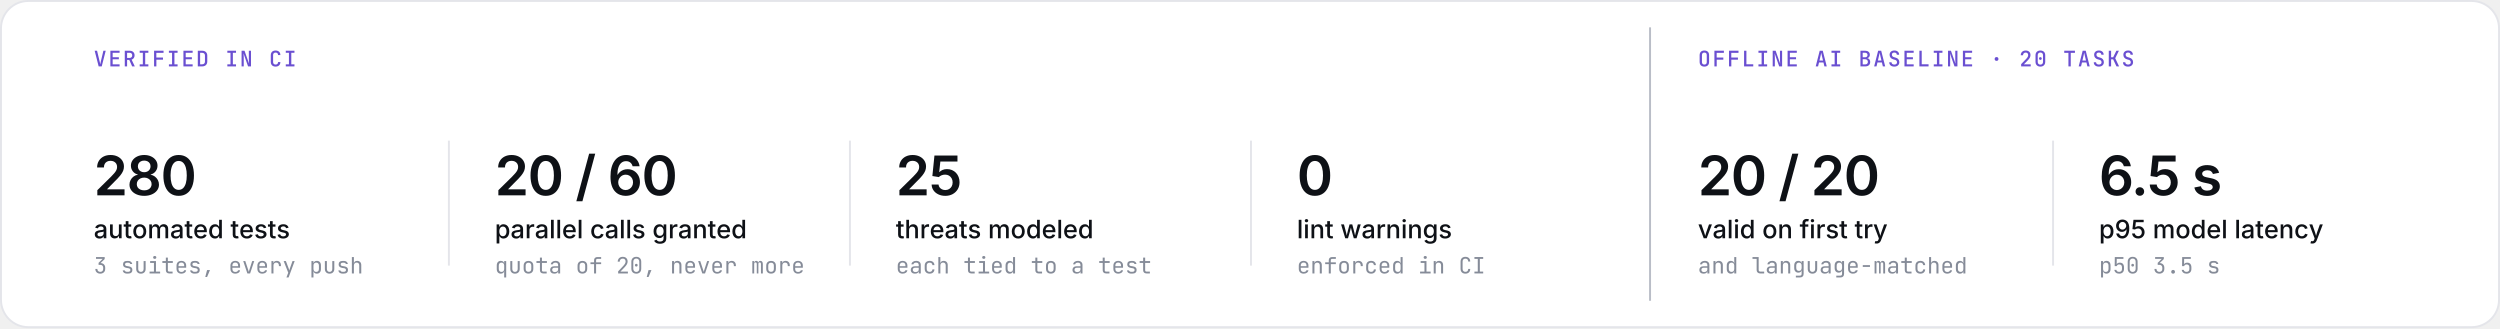
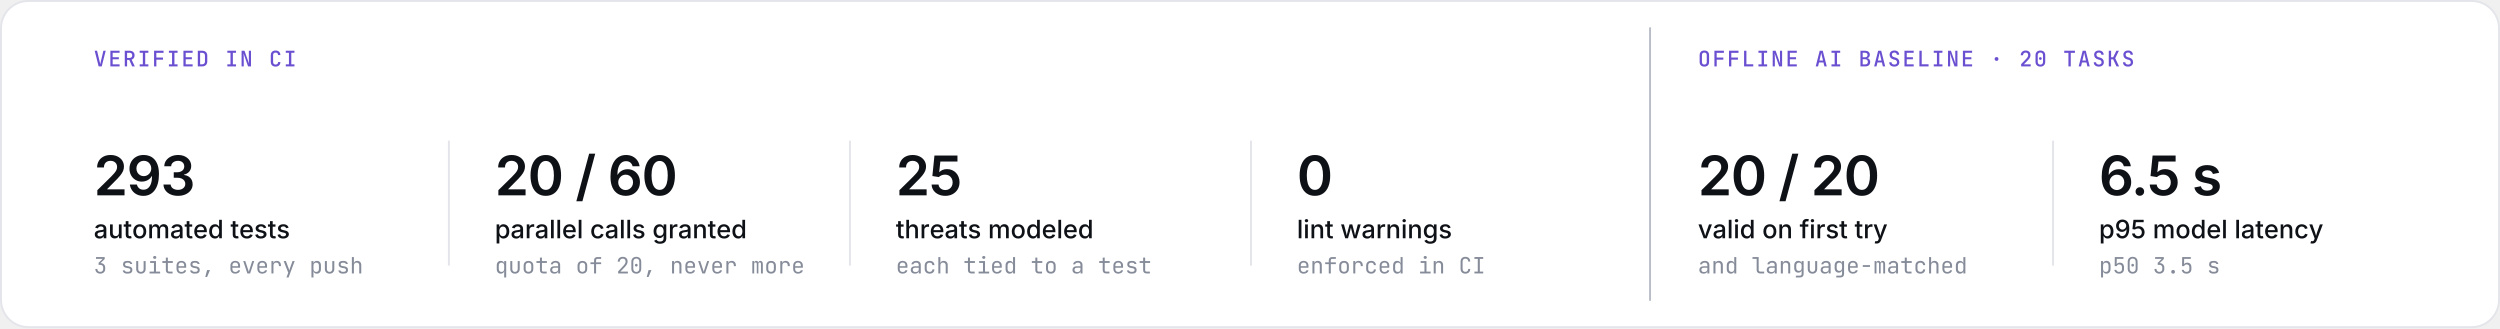
- <svg xmlns="http://www.w3.org/2000/svg" width="1280" height="168" viewBox="0 0 1280 168" role="img" aria-label="Verified in CI: 280 automated tests across 3 suites; 20 of 60 parallel calls granted under a quota of 20; 25 threats modeled, each tied to a test; zero lint warnings. Offline AI baseline over 20 tasks: 20 of 20 valid on the first try and in the right language; 6.5 s p95 model latency, 3.5 s p50">
+ <svg xmlns="http://www.w3.org/2000/svg" width="1280" height="168" viewBox="0 0 1280 168" role="img" aria-label="Verified in CI: 293 automated tests across 3 suites; 20 of 60 parallel calls granted under a quota of 20; 25 threats modeled, each tied to a test; zero lint warnings. Offline AI baseline over 20 tasks: 20 of 20 valid on the first try and in the right language; 6.5 s p95 model latency, 3.5 s p50">
  <defs>
    <path id="m500a53" d="M371 0L228 0L43-730L154-730L271-244Q282-201 291-159Q299-116 303-92L303-92Q307-116 315-159Q322-201 333-245L333-245L449-730L557-730L371 0Z" />
    <path id="m500a15" d="M523 0L94 0L94-730L523-730L523-634L200-634L200-427L488-427L488-332L200-332L200-96L523-96L523 0Z" />
    <path id="m500a45" d="M192 0L84 0L84-730L313-730Q382-730 433-704Q484-677 513-629Q541-581 541-516L541-516Q541-443 504-390Q466-336 402-314L402-314L551 0L428 0L295-300L192-300L192 0ZM192-634L192-395L313-395Q367-395 399-428Q431-460 431-514L431-514Q431-570 399-602Q367-634 313-634L313-634L192-634Z" />
    <path id="m500a23" d="M502 0L98 0L98-96L245-96L245-634L98-634L98-730L502-730L502-634L355-634L355-96L502-96L502 0Z" />
    <path id="m500a20" d="M195 0L88 0L88-731L529-731L529-631L193-631L193-413L503-413L503-313L195-313L195 0Z" />
    <path id="m500a13" d="M287 0L83 0L83-730L287-730Q359-730 412-703Q465-675 495-625Q524-575 524-507L524-507L524-224Q524-157 495-106Q465-55 412-28Q359 0 287 0L287 0ZM191-632L191-98L287-98Q347-98 382-132Q416-165 416-224L416-224L416-507Q416-565 382-599Q347-632 287-632L287-632L191-632Z" />
    <path id="m500a32" d="M181 0L81 0L81-730L217-730L430-123Q428-152 425-192Q422-232 421-275Q419-318 419-353L419-353L419-730L519-730L519 0L383 0L171-607Q173-581 176-542Q178-503 180-461Q181-419 181-383L181-383L181 0Z" />
    <path id="m500a11" d="M304 10L304 10Q236 10 186-16Q135-41 108-90Q80-138 80-203L80-203L80-527Q80-593 108-641Q135-689 186-715Q236-740 304-740L304-740Q372-740 422-714Q472-688 500-641Q527-593 527-527L527-527L419-527Q419-584 389-614Q359-644 304-644L304-644Q249-644 219-614Q188-584 188-528L188-528L188-203Q188-147 219-117Q249-86 304-86L304-86Q359-86 389-117Q419-147 419-203L419-203L527-203Q527-138 500-90Q472-42 422-16Q372 10 304 10Z" />
    <path id="s600a260" d="M1153 0L134 0L134-192L651-701Q724-776 774-834Q823-892 849-947Q874-1001 874-1065L874-1065Q874-1135 842-1186Q809-1237 754-1265Q698-1292 627-1292L627-1292Q552-1292 497-1262Q441-1232 411-1177Q381-1121 381-1044L381-1044L126-1044Q126-1185 191-1290Q255-1395 369-1453Q482-1510 630-1510L630-1510Q779-1510 892-1454Q1005-1398 1068-1301Q1131-1203 1131-1078L1131-1078Q1131-995 1100-916Q1069-837 989-738Q909-638 763-498L763-498L504-234L504-223L1153-223L1153 0Z" />
-     <path id="s600a266" d="M655 20L655 20Q494 20 369-35Q244-89 174-184Q103-278 103-399L103-399Q103-492 144-571Q185-650 256-703Q326-756 414-771L414-771L414-780Q299-806 228-899Q157-991 157-1111L157-1111Q157-1226 222-1316Q286-1406 399-1458Q511-1510 655-1510L655-1510Q798-1510 911-1458Q1023-1406 1088-1316Q1153-1226 1153-1111L1153-1111Q1153-991 1082-899Q1010-806 897-780L897-780L897-771Q984-756 1055-703Q1125-650 1167-571Q1208-492 1208-399L1208-399Q1208-278 1137-184Q1066-89 941-35Q816 20 655 20ZM655-186L655-186Q739-186 801-215Q863-244 898-297Q932-349 932-418L932-418Q932-490 896-545Q860-599 798-631Q735-663 655-663L655-663Q575-663 512-632Q449-600 413-545Q377-490 377-418L377-418Q377-349 411-297Q445-245 508-216Q571-186 655-186ZM655-865L655-865Q724-865 777-893Q830-921 861-971Q892-1020 892-1085L892-1085Q892-1150 862-1198Q832-1246 779-1273Q725-1300 655-1300L655-1300Q584-1300 531-1273Q477-1246 448-1198Q418-1150 418-1085L418-1085Q418-1020 448-971Q478-921 532-893Q586-865 655-865Z" />
-     <path id="s600a258" d="M675 20L675 20Q495 20 367-71Q239-161 171-332Q103-502 103-744L103-744Q103-986 172-1157Q240-1328 368-1419Q495-1510 675-1510L675-1510Q856-1510 984-1419Q1112-1328 1180-1157Q1248-986 1248-744L1248-744Q1248-502 1181-332Q1113-161 985-71Q857 20 675 20ZM676-204L676-204Q773-204 841-268Q908-331 944-452Q979-572 979-744L979-744Q979-917 944-1038Q908-1159 841-1223Q773-1287 676-1287L676-1287Q578-1287 511-1223Q443-1159 408-1038Q372-917 372-744L372-744Q372-572 407-452Q442-331 510-268Q578-204 676-204Z" />
+     <path id="s600a267" d="M625 21L625 21Q485 21 377-34Q268-89 201-185Q134-281 117-403L117-403L381-403Q401-317 464-264Q526-210 625-210L625-210Q729-210 801-271Q873-332 911-446Q948-560 948-719L948-719L938-719Q902-655 846-609Q789-563 718-538Q647-513 566-513L566-513Q436-513 331-576Q225-638 164-748Q103-858 103-998L103-998Q103-1145 171-1262Q239-1379 360-1446Q481-1513 642-1511L642-1511Q748-1511 849-1474Q949-1437 1030-1354Q1111-1271 1159-1133Q1207-994 1207-789L1207-789Q1207-597 1167-447Q1126-297 1050-193Q973-88 866-34Q758 21 625 21ZM637-718L637-718Q697-718 749-741Q800-764 838-804Q876-844 898-896Q919-948 919-1007L919-1007Q919-1084 883-1149Q847-1214 785-1254Q722-1293 641-1293L641-1293Q562-1293 500-1255Q437-1216 400-1151Q363-1085 363-1004L363-1004Q363-924 399-859Q435-794 497-756Q558-718 637-718Z" />
+     <path id="s600a261" d="M651 20L651 20Q494 20 373-34Q251-88 181-184Q111-279 107-404L107-404L376-404Q380-343 417-298Q453-253 514-229Q575-204 651-204L651-204Q731-204 793-232Q854-260 890-311Q925-361 925-427L925-427Q925-495 889-547Q853-599 786-629Q719-658 624-658L624-658L492-658L492-864L624-864Q702-864 761-892Q820-919 853-968Q886-1017 886-1082L886-1082Q886-1145 858-1192Q829-1239 777-1266Q724-1292 654-1292L654-1292Q585-1292 527-1268Q469-1243 433-1198Q397-1153 395-1089L395-1089L138-1089Q140-1214 210-1309Q279-1403 396-1457Q512-1510 656-1510L656-1510Q805-1510 915-1454Q1025-1398 1086-1305Q1146-1211 1146-1098L1146-1098Q1146-972 1072-887Q998-802 877-775L877-775L877-763Q981-749 1053-702Q1125-654 1163-580Q1200-506 1200-413L1200-413Q1200-288 1129-190Q1058-92 935-36Q811 20 651 20Z" />
    <path id="s500a130" d="M461 25L461 25Q355 25 269-15Q183-54 133-130Q83-206 83-316L83-316Q83-411 120-472Q156-533 219-569Q281-605 358-623Q434-641 513-650L513-650Q612-662 674-670Q736-677 766-695Q795-712 795-751L795-751L795-757Q795-820 771-863Q747-906 700-930Q652-953 581-953L581-953Q508-953 456-931Q403-908 371-873Q338-838 322-800L322-800L115-854Q153-954 224-1015Q295-1076 387-1104Q479-1132 577-1132L577-1132Q645-1132 721-1116Q797-1100 864-1058Q931-1016 973-940Q1015-864 1015-742L1015-742L1015 0L802 0L802-153L791-153Q769-110 726-69Q683-28 618-2Q552 25 461 25ZM510-152L510-152Q600-152 664-187Q728-222 762-280Q796-338 796-403L796-403L796-546Q784-534 751-525Q717-515 674-508Q631-500 591-495Q551-490 525-487L525-487Q463-479 412-460Q360-441 330-406Q299-371 299-313L299-313Q299-260 327-224Q354-188 401-170Q448-152 510-152Z" />
    <path id="s500a220" d="M529 14L529 14Q415 14 329-34Q243-82 196-176Q148-270 148-408L148-408L148-1118L368-1118L368-435Q368-314 432-246Q495-178 604-178L604-178Q679-178 738-211Q796-243 830-306Q864-368 864-456L864-456L864-1118L1084-1118L1084 0L874 0L873-218Q827-109 751-54L751-54Q657 14 529 14Z" />
    <path id="s500a217" d="M403-1118L626-1118L626-939L403-939L403-302Q403-235 432-204Q460-172 525-172L525-172Q542-172 570-176Q598-180 618-184L618-184L657-8Q622 4 582 10Q542 15 503 15L503 15Q351 15 267-64Q183-142 183-284L183-284L183-939L20-939L20-1118L183-1118L183-1384L403-1384L403-1118Z" />
    <path id="s500a195" d="M618 23L618 23Q461 23 344-49Q226-121 161-251Q96-381 96-553L96-553Q96-727 161-858Q226-988 344-1060Q461-1132 618-1132L618-1132Q776-1132 894-1060Q1011-988 1076-858Q1141-727 1141-553L1141-553Q1141-381 1076-251Q1011-121 894-49Q776 23 618 23ZM618-163L618-163Q720-163 787-217Q853-270 886-359Q918-447 918-553L918-553Q918-660 886-750Q853-839 787-893Q720-946 618-946L618-946Q517-946 451-893Q385-839 353-750Q320-661 320-553L320-553Q320-447 353-359Q385-270 451-217Q517-163 618-163Z" />
    <path id="s500a187" d="M368 0L148 0L148-1118L357-1118L362-910Q384-971 420-1015L420-1015Q470-1076 537-1107Q604-1137 677-1137L677-1137Q799-1137 874-1062L874-1062Q934-1001 963-903L963-903Q985-962 1023-1007L1023-1007Q1077-1071 1154-1104Q1230-1137 1317-1137L1317-1137Q1416-1137 1497-1094Q1577-1051 1624-966Q1671-881 1671-754L1671-754L1671 0L1451 0L1451-732Q1451-844 1389-894Q1326-944 1241-944L1241-944Q1172-944 1122-915Q1072-886 1045-835Q1018-783 1018-716L1018-716L1018 0L801 0L801-746Q801-836 744-890Q686-944 597-944L597-944Q536-944 484-916Q431-887 400-832Q368-776 368-695L368-695L368 0Z" />
    <path id="s500a151" d="M630 23L630 23Q465 23 345-48Q225-119 161-248Q96-377 96-551L96-551Q96-723 160-854Q223-985 339-1059Q455-1132 611-1132L611-1132Q707-1132 796-1101Q885-1069 956-1002Q1027-935 1069-829Q1110-722 1110-570L1110-570L1110-492L317-492Q321-391 357-320L357-320Q396-240 467-200Q538-159 632-159L632-159Q694-159 744-177Q794-194 831-230Q867-265 886-317L886-317L1093-268Q1066-182 1003-116Q939-50 845-14Q750 23 630 23ZM318-656L318-656L892-656Q885-726 862-784L862-784Q830-862 768-906Q705-950 611-950L611-950Q518-950 452-905Q386-860 352-787L352-787Q323-726 318-656Z" />
    <path id="s500a149" d="M564 22L564 22Q428 22 322-48Q216-117 156-247Q96-376 96-556L96-556Q96-738 157-867Q218-996 324-1064Q430-1132 564-1132L564-1132Q668-1132 732-1098Q795-1063 831-1017Q867-971 886-936L886-936L898-936L898-1490L1118-1490L1118 0L904 0L904-175L886-175Q867-139 830-93Q793-47 729-13Q665 22 564 22ZM612-165L612-165Q706-165 771-215Q835-265 869-354Q902-442 902-558L902-558Q902-675 869-762Q836-848 772-897Q707-945 612-945L612-945Q515-945 451-894Q386-843 354-756Q321-668 321-558L321-558Q321-447 354-358Q387-269 452-217Q517-165 612-165Z" />
    <path id="s500a213" d="M549 23L549 23Q428 23 334-12Q239-47 179-116Q118-184 98-283L98-283L305-326Q328-239 391-197Q454-155 551-155L551-155Q657-155 720-200Q783-244 783-306L783-306Q783-360 745-395Q706-430 626-447L626-447L438-490Q282-525 206-602Q130-679 130-799L130-799Q130-899 186-974Q242-1049 339-1091Q436-1132 563-1132L563-1132Q684-1132 770-1097Q856-1062 910-999Q963-936 986-853L986-853L789-810Q768-869 716-914Q664-958 565-958L565-958Q474-958 413-917Q352-876 352-813L352-813Q352-757 393-723Q433-688 525-667L525-667L705-627Q860-592 935-517Q1010-442 1010-325L1010-325Q1010-223 952-145Q893-66 790-22Q686 23 549 23Z" />
    <path id="m400a126" d="M289 10L289 10Q223 10 174-17Q124-43 97-90Q70-137 70-200L70-200L160-200Q160-139 195-105Q229-70 290-70L290-70Q352-70 386-106Q420-142 420-200L420-200L420-252Q420-314 386-348Q352-382 290-382L290-382L215-382L215-472L396-648L100-648L100-730L487-730L487-640L303-462Q395-459 451-405L451-405Q510-348 510-252L510-252L510-200Q510-137 483-90Q455-43 405-17Q355 10 289 10Z" />
    <path id="m400a106" d="M325 8L283 8Q227 8 186-10Q144-27 120-59Q95-91 90-135L90-135L180-135Q186-106 213-89Q239-72 283-72L283-72L325-72Q378-72 404-94Q430-115 430-151L430-151Q430-186 407-207Q383-227 337-234L337-234L263-246Q182-260 143-297Q103-333 103-403L103-403Q103-477 150-518Q197-558 291-558L291-558L329-558Q408-558 456-521Q504-484 514-421L514-421L424-421Q418-447 394-463Q370-478 329-478L329-478L291-478Q240-478 217-459Q193-440 193-402L193-402Q193-368 213-352Q233-336 276-329L276-329L350-317Q439-303 480-265Q520-227 520-155L520-155Q520-79 472-36Q423 8 325 8L325 8Z" />
    <path id="m400a109" d="M299 10L299 10Q204 10 147-47Q90-103 90-200L90-200L90-550L180-550L180-200Q180-138 212-104Q244-69 299-69L299-69Q355-69 388-104Q420-138 420-200L420-200L420-550L510-550L510-200Q510-103 452-47Q394 10 299 10Z" />
    <path id="m400a80" d="M555 0L85 0L85-82L280-82L280-468L110-468L110-550L370-550L370-82L555-82L555 0ZM315-649L315-649Q282-649 263-666Q244-683 244-712L244-712Q244-742 263-760Q282-777 315-777L315-777Q348-777 367-760Q386-742 386-712L386-712Q386-683 367-666Q348-649 315-649Z" />
    <path id="m400a108" d="M510 0L360 0Q289 0 250-38Q210-76 210-145L210-145L210-468L55-468L55-550L210-550L210-705L300-705L300-550L520-550L520-468L300-468L300-145Q300-82 360-82L360-82L510-82L510 0Z" />
    <path id="m400a72" d="M300 10L300 10Q235 10 187-16Q138-42 112-90Q85-137 85-200L85-200L85-350Q85-414 112-461Q138-508 187-534Q235-560 300-560Q365-560 414-534Q462-508 489-461Q515-414 515-350L515-350L515-253L173-253L173-200Q173-135 206-101Q239-66 300-66L300-66Q352-66 384-85Q416-103 423-140L423-140L513-140Q504-71 446-31Q387 10 300 10ZM173-321L427-321L427-350Q427-415 395-450Q362-485 300-485L300-485Q239-485 206-450Q173-415 173-350L173-350L173-321Z" />
    <path id="m400a141" d="M245 160L165 160L245-151L375-151L245 160Z" />
    <path id="m400a114" d="M361 0L239 0L55-550L147-550L269-180Q280-147 289-117Q298-86 302-69L302-69Q307-86 316-117Q325-147 335-180L335-180L454-550L545-550L361 0Z" />
    <path id="m400a105" d="M201 0L111 0L111-550L199-550L199-452Q209-490 230-515L230-515Q268-560 344-560L344-560Q431-560 483-506Q534-451 534-358L534-358L534-325L444-325L444-350Q444-415 413-450Q381-484 323-484L323-484Q266-484 234-449Q201-414 201-350L201-350L201 0Z" />
    <path id="m400a117" d="M274 180L178 180L259-34L55-550L155-550L283-210Q290-193 296-170Q302-146 306-130L306-130Q310-146 316-170Q322-193 328-210L328-210L448-550L545-550L274 180Z" />
    <path id="m400a102" d="M182 180L92 180L92-550L182-550L182-445L183-445Q189-493 224-524L224-524Q265-560 333-560L333-560Q416-560 466-506Q515-451 515-356L515-356L515-195Q515-132 493-86Q470-40 430-15Q389 10 333 10L333 10Q266 10 224-27L224-27Q189-58 183-105L183-105L180-105L182 20L182 180ZM303-68L303-68Q360-68 393-102Q425-136 425-200L425-200L425-350Q425-414 393-448Q360-482 303-482L303-482Q248-482 215-447Q182-412 182-350L182-350L182-200Q182-138 215-103Q248-68 303-68Z" />
    <path id="m400a79" d="M182 0L92 0L92-730L182-730L182-445L183-445Q189-495 221-525L221-525Q260-560 329-560L329-560Q412-560 461-509Q510-458 510-370L510-370L510 0L420 0L420-360Q420-419 389-452Q357-484 303-484L303-484Q247-484 215-449Q182-414 182-350L182-350L182 0Z" />
+     <path id="s600a258" d="M675 20L675 20Q495 20 367-71Q239-161 171-332Q103-502 103-744L103-744Q103-986 172-1157Q240-1328 368-1419Q495-1510 675-1510L675-1510Q856-1510 984-1419Q1112-1328 1180-1157Q1248-986 1248-744L1248-744Q1248-502 1181-332Q1113-161 985-71Q857 20 675 20ZM676-204L676-204Q773-204 841-268Q908-331 944-452Q979-572 979-744L979-744Q979-917 944-1038Q908-1159 841-1223Q773-1287 676-1287L676-1287Q578-1287 511-1223Q443-1159 408-1038Q372-917 372-744L372-744Q372-572 407-452Q442-331 510-268Q578-204 676-204Z" />
    <path id="s600a340" d="M514-1560L742-1560L262 224L34 224L514-1560Z" />
    <path id="s600a264" d="M671 20L671 20Q565 20 464-17Q362-53 281-137Q199-220 151-359Q103-497 103-702L103-702Q103-894 144-1044Q184-1193 261-1297Q337-1401 445-1456Q553-1510 687-1510L687-1510Q826-1510 935-1455Q1043-1400 1110-1305Q1177-1210 1193-1089L1193-1089L931-1089Q910-1175 847-1227Q784-1279 687-1279L687-1279Q583-1279 511-1218Q438-1157 401-1044Q363-930 363-772L363-772L374-772Q410-837 467-883Q523-929 595-954Q666-978 745-978L745-978Q876-978 981-916Q1085-853 1146-744Q1207-634 1207-492L1207-492Q1207-346 1140-230Q1073-114 953-47Q832 20 671 20ZM670-197L670-197Q749-197 812-236Q875-274 912-340Q948-406 948-487L948-487Q948-567 913-632Q877-697 815-735Q753-773 673-773L673-773Q614-773 563-751Q512-728 474-688Q435-648 414-596Q393-544 393-486L393-486Q393-408 429-342Q465-276 528-237Q591-197 670-197Z" />
    <path id="s500a207" d="M368 418L148 418L148-1118L362-1118L362-936L380-936Q400-971 436-1017Q471-1063 535-1098Q598-1132 703-1132L703-1132Q837-1132 943-1064Q1048-996 1109-867Q1170-738 1170-556L1170-556Q1170-376 1110-247Q1050-117 945-48Q839 22 703 22L703 22Q602 22 538-13Q473-47 437-93Q400-139 380-175L380-175L368-175L368 418ZM654-165L654-165Q750-165 815-217Q880-269 913-358Q945-447 945-558L945-558Q945-668 913-756Q880-843 816-894Q751-945 654-945L654-945Q560-945 495-897Q430-848 397-762Q364-675 364-558L364-558Q364-442 398-354Q431-265 496-215Q561-165 654-165Z" />
    <path id="s500a210" d="M368 0L148 0L148-1118L361-1118L361-938L373-938Q404-1030 481-1082Q558-1134 656-1134L656-1134Q677-1134 704-1133Q731-1131 749-1128L749-1128L749-918Q737-922 703-926Q669-930 634-930L634-930Q558-930 497-898Q436-866 402-810Q368-753 368-679L368-679L368 0Z" />
    <path id="s500a183" d="M148-1490L368-1490L368 0L148 0L148-1490Z" />
    <path id="s500a146" d="M618 23L618 23Q460 23 343-49Q226-121 161-251Q96-381 96-553L96-553Q96-727 161-858Q226-988 343-1060Q460-1132 618-1132L618-1132Q705-1132 781-1110Q857-1087 919-1045Q980-1002 1023-941Q1065-879 1086-802L1086-802L877-752Q866-795 843-831Q820-866 788-892Q755-918 713-932Q670-946 619-946L619-946Q518-946 452-893Q385-839 353-750Q320-661 320-553L320-553Q320-446 353-358Q385-269 452-216Q518-163 619-163L619-163Q671-163 714-178Q757-192 791-219Q825-245 848-283Q871-320 881-365L881-365L1089-315Q1069-236 1026-174Q983-111 922-67Q860-23 783 0Q706 23 618 23Z" />
    <path id="s500a161" d="M615 442L615 442Q486 442 391 409Q296 376 235 321Q173 266 141 199L141 199L325 112Q345 144 379 180Q412 215 469 240Q526 265 615 265L615 265Q743 265 823 205Q902 144 902 15L902 15L902-203L883-203Q863-166 828-123Q792-80 729-49Q665-17 563-17L563-17Q431-17 326-79Q220-141 158-263Q96-385 96-563L96-563Q96-741 158-869Q219-996 326-1064Q432-1132 566-1132L566-1132Q669-1132 734-1098Q798-1064 835-1018Q871-971 890-936L890-936L906-936L906-1118L1121-1118L1121 16Q1121 163 1055 258Q988 352 874 397Q759 442 615 442ZM614-200L614-200Q708-200 773-244Q837-287 870-370Q903-452 903-566L903-566Q903-679 870-764Q837-849 773-897Q708-945 614-945L614-945Q517-945 452-895Q387-844 354-759Q321-673 321-566L321-566Q321-457 354-375Q387-292 453-246Q518-200 614-200Z" />
    <path id="s500a190" d="M368-662L368-662L368 0L148 0L148-1118L358-1118L360-904Q406-1009 479-1063L479-1063Q572-1132 704-1132L704-1132Q818-1132 903-1084Q988-1036 1036-943Q1084-849 1084-710L1084-710L1084 0L864 0L864-683Q864-804 801-872Q738-940 628-940L628-940Q554-940 495-908Q436-875 402-813Q368-751 368-662Z" />
    <path id="m400a104" d="M508 180L418 180L418 20L420-105L417-105Q411-58 377-27L377-27Q336 10 268 10L268 10Q185 10 137-45Q88-100 88-195L88-195L88-356Q88-451 137-506Q186-560 268-560L268-560Q336-560 377-524L377-524Q411-493 417-445L417-445L418-445L418-550L508-550L508 180ZM298-68L298-68Q354-68 386-103Q418-138 418-200L418-200L418-350Q418-412 386-447Q354-482 298-482L298-482Q241-482 210-448Q178-414 178-350L178-350L178-200Q178-136 210-102Q241-68 298-68Z" />
    <path id="m400a94" d="M300 8L300 8Q234 8 186-17Q138-42 112-90Q85-137 85-202L85-202L85-348Q85-414 112-461Q138-508 186-533Q234-558 300-558L300-558Q366-558 414-533Q462-508 489-461Q515-414 515-349L515-349L515-202Q515-137 489-90Q462-42 414-17Q366 8 300 8ZM300-72L300-72Q359-72 392-105Q425-138 425-202L425-202L425-348Q425-412 392-445Q359-478 300-478L300-478Q242-478 209-445Q175-412 175-348L175-348L175-202Q175-138 209-105Q242-72 300-72Z" />
    <path id="m400a59" d="M252 10L252 10Q165 10 115-35Q65-79 65-155L65-155Q65-232 115-276Q165-320 250-320L250-320L420-320L420-375Q420-426 390-454Q359-481 303-481L303-481Q254-481 221-461Q188-440 183-405L183-405L93-405Q102-476 160-518Q218-560 305-560L305-560Q400-560 455-511Q510-462 510-378L510-378L510 0L422 0L422-105L421-105Q416-56 376-25L376-25Q329 10 252 10ZM274-61L274-61Q338-61 379-93Q420-125 420-175L420-175L420-253L252-253Q207-253 181-228Q155-203 155-160L155-160Q155-114 187-88Q218-61 274-61Z" />
    <path id="m400a77" d="M310 0L220 0L220-413L60-413L60-495L220-495L220-590Q220-655 261-693Q302-730 374-730L374-730L535-730L535-648L374-648Q343-648 327-634Q310-619 310-590L310-590L310-495L535-495L535-413L310-413L310 0Z" />
    <path id="m400a125" d="M526 0L92 0L92-92L315-329Q372-390 398-438Q424-485 424-529L424-529Q424-590 391-625Q357-660 299-660L299-660Q235-660 199-624Q162-588 162-525L162-525L72-525Q74-591 103-640Q131-688 182-714Q232-740 299-740L299-740Q365-740 414-715Q462-689 488-642Q514-595 514-530L514-530Q514-468 481-407Q448-346 373-268L373-268L193-82L526-82L526 0Z" />
    <path id="m400a123" d="M300 10L300 10Q233 10 184-17Q134-43 107-92Q80-140 80-205L80-205L80-525Q80-591 107-639Q134-687 184-714Q233-740 300-740L300-740Q368-740 417-714Q466-687 493-639Q520-591 520-525L520-525L520-205Q520-140 493-92Q466-43 417-17Q367 10 300 10ZM300-67L300-67Q360-67 397-106Q433-144 433-205L433-205L433-525Q433-586 397-625Q360-663 300-663L300-663Q240-663 204-625Q167-586 167-525L167-525L167-205Q167-144 204-106Q240-67 300-67ZM300-306L300-306Q273-306 257-323Q240-340 240-368L240-368Q240-395 257-412Q273-428 300-428L300-428Q327-428 344-412Q360-395 360-368L360-368Q360-340 344-323Q327-306 300-306Z" />
    <path id="m400a92" d="M182 0L92 0L92-550L182-550L182-445L183-445Q189-495 221-525L221-525Q260-560 329-560L329-560Q412-560 461-509Q510-458 510-370L510-370L510 0L420 0L420-360Q420-419 389-451Q357-482 303-482L303-482Q247-482 215-448Q182-414 182-350L182-350L182 0Z" />
    <path id="m400a91" d="M149 0L66 0L66-550L145-550L145-484L151-484Q156-513 174-533L174-533Q198-560 240-560L240-560Q286-560 311-526L311-526Q324-509 330-484L330-484L334-484Q339-513 358-533L358-533Q383-560 425-560L425-560Q477-560 506-521Q534-482 534-418L534-418L534 0L451 0L451-419Q451-453 437-472Q422-491 394-491L394-491Q367-491 352-473Q336-454 336-420L336-420L336 0L264 0L264-419Q264-454 249-473Q233-491 205-491Q177-491 163-473Q149-454 149-420L149-420L149 0Z" />
    <path id="s600a263" d="M618 20L618 20Q472 20 358-35Q243-89 176-185Q109-281 105-404L105-404L365-404Q368-343 403-297Q438-250 494-224Q550-197 618-197L618-197Q698-197 760-234Q821-270 857-335Q892-399 892-483L892-483Q892-568 856-634Q819-700 756-738Q692-775 610-775L610-775Q542-775 478-750Q413-724 375-683L375-683L133-722L211-1490L1073-1490L1073-1266L432-1266L390-870L398-870Q440-919 516-951Q591-982 681-982L681-982Q782-982 868-946Q954-909 1018-843Q1081-776 1116-686Q1151-596 1151-489L1151-489Q1151-341 1083-227Q1015-112 895-46Q775 20 618 20Z" />
    <path id="s500a164" d="M368-662L368-662L368 0L148 0L148-1490L366-1490L366-918Q411-1012 479-1063L479-1063Q572-1132 704-1132L704-1132Q818-1132 904-1084Q989-1036 1037-943Q1084-849 1084-710L1084-710L1084 0L864 0L864-683Q864-804 801-872Q738-940 628-940L628-940Q554-940 495-908Q436-875 402-813Q368-751 368-662Z" />
    <path id="m400a68" d="M304 10L304 10Q238 10 189-15Q139-40 112-88Q85-135 85-200L85-200L85-350Q85-416 112-463Q139-510 189-535Q238-560 304-560L304-560Q399-560 457-509Q515-458 518-370L518-370L428-370Q425-423 393-452Q360-480 304-480L304-480Q245-480 210-447Q175-413 175-351L175-351L175-200Q175-138 210-104Q245-70 304-70L304-70Q360-70 393-99Q425-128 428-180L428-180L518-180Q515-92 457-41Q399 10 304 10Z" />
    <path id="m400a70" d="M268 10L268 10Q186 10 136-45Q85-100 85-194L85-194L85-355Q85-450 135-505Q185-560 268-560L268-560Q336-560 377-523L377-523Q411-492 417-445L417-445L420-445L418-570L418-730L508-730L508 0L418 0L418-105L417-105Q411-57 377-27L377-27Q336 10 268 10ZM298-68L298-68Q354-68 386-103Q418-138 418-200L418-200L418-350Q418-412 386-447Q354-482 298-482L298-482Q241-482 208-448Q175-414 175-350L175-350L175-200Q175-136 208-102Q241-68 298-68Z" />
    <path id="s500a167" d="M368 0L148 0L148-1118L368-1118L368 0ZM259-1289L259-1289Q202-1289 162-1327Q121-1365 121-1419L121-1419Q121-1474 162-1512Q202-1550 259-1550L259-1550Q316-1550 357-1512Q398-1474 398-1419L398-1419Q398-1365 357-1327Q316-1289 259-1289Z" />
    <path id="s500a233" d="M614 0L393 0L57-1118L289-1118L412-655Q439-551 470-424L470-424Q493-330 514-220L514-220Q536-326 558-418L558-418Q589-546 617-655L617-655L740-1118L960-1118L1081-655Q1109-549 1140-421L1140-421Q1162-328 1183-221L1183-221Q1204-327 1226-419L1226-419Q1256-547 1284-655L1284-655L1407-1118L1641-1118L1304 0L1083 0L945-481Q924-554 904-634Q884-713 865-796L865-796Q857-831 849-866L849-866Q841-831 833-797L833-797Q813-713 793-633Q773-552 752-481L752-481L614 0Z" />
    <path id="m400a11" d="M304 10L304 10Q238 10 190-15Q141-40 115-88Q88-135 88-200L88-200L88-530Q88-596 115-643Q141-690 190-715Q238-740 304-740L304-740Q370-740 418-715Q466-689 492-642Q518-595 518-530L518-530L428-530Q428-592 396-626Q363-659 304-659L304-659Q245-659 212-626Q178-593 178-531L178-531L178-200Q178-138 212-105Q245-71 304-71L304-71Q363-71 396-105Q428-138 428-200L428-200L518-200Q518-136 492-89Q466-41 418-16Q370 10 304 10Z" />
    <path id="m400a23" d="M495 0L105 0L105-82L254-82L254-648L105-648L105-730L495-730L495-648L346-648L346-82L495-82L495 0Z" />
    <path id="m500a34" d="M300 10L300 10Q232 10 183-16Q133-41 107-90Q80-138 80-203L80-203L80-527Q80-593 107-641Q133-689 183-715Q232-740 300-740L300-740Q368-740 418-715Q467-689 494-641Q520-593 520-528L520-528L520-203Q520-138 494-90Q467-41 418-16Q368 10 300 10ZM300-86L300-86Q355-86 384-117Q412-147 412-203L412-203L412-527Q412-584 384-614Q355-644 300-644L300-644Q246-644 217-614Q188-584 188-527L188-527L188-203Q188-147 217-117Q246-86 300-86Z" />
    <path id="m500a30" d="M536 0L109 0L109-730L217-730L217-99L536-99L536 0Z" />
    <path id="m500a1" d="M153 0L43 0L229-730L371-730L557 0L448 0L404-185L197-185L153 0ZM267-486L217-274L383-274L333-485Q320-541 312-583Q303-624 300-639L300-639Q297-624 289-583Q281-541 267-486L267-486Z" />
    <path id="m500a10" d="M314 0L85 0L85-730L300-730Q404-730 463-680Q522-630 522-542L522-542Q522-492 501-456Q479-419 441-399L441-399Q423-390 402-385L402-385Q427-380 449-369L449-369Q491-347 515-305Q539-263 539-205L539-205Q539-143 512-97Q484-50 434-25Q383 0 314 0L314 0ZM190-334L190-93L305-93Q363-93 397-124Q431-155 431-210L431-210Q431-266 397-300Q363-334 305-334L305-334L190-334ZM190-637L190-424L299-424Q353-424 384-453Q415-482 415-531Q415-580 384-609Q353-637 300-637L300-637L190-637Z" />
    <path id="m500a46" d="M303 10L303 10Q229 10 176-15Q123-39 94-85Q65-130 65-193L65-193L172-193Q172-143 207-115Q242-86 304-86L304-86Q362-86 395-114Q428-142 428-191L428-191Q428-232 406-262Q383-292 341-303L341-303L249-330Q169-353 126-409Q82-464 82-541L82-541Q82-601 109-646Q136-691 186-716Q236-741 304-741L304-741Q404-741 465-687Q525-633 526-542L526-542L418-542Q418-590 388-618Q357-645 302-645L302-645Q249-645 219-620Q189-594 189-548L189-548Q189-507 212-477Q234-447 276-435L276-435L369-407Q449-385 492-329Q535-273 535-195L535-195Q535-134 506-88Q477-41 425-16Q373 10 303 10Z" />
    <path id="m500a149" d="M300-258L300-258Q260-258 236-282Q212-305 212-345L212-345Q212-386 236-411Q260-435 300-435L300-435Q341-435 365-411Q388-386 388-345L388-345Q388-305 365-282Q341-258 300-258Z" />
    <path id="m500a125" d="M531 0L85 0L85-107L311-340Q363-394 388-438Q412-481 412-524L412-524Q412-580 382-612Q351-644 298-644L298-644Q240-644 207-611Q173-577 173-519L173-519L65-519Q67-587 96-637Q125-686 177-713Q229-740 299-740L299-740Q366-740 416-714Q466-688 493-641Q520-594 520-530L520-530Q520-465 487-403Q453-341 377-265L377-265L212-98L531-98L531 0Z" />
    <path id="m500a123" d="M300 10L300 10Q231 10 181-17Q130-44 102-93Q74-141 74-206L74-206L74-524Q74-590 102-638Q129-686 180-713Q231-740 300-740L300-740Q370-740 421-713Q471-686 499-638Q526-590 526-524L526-524L526-206Q526-141 498-93Q470-44 420-17Q369 10 300 10ZM300-83L300-83Q356-83 390-117Q423-151 423-206L423-206L423-524Q423-579 390-613Q356-647 300-647L300-647Q244-647 211-613Q177-579 177-524L177-524L177-206Q177-151 211-117Q244-83 300-83ZM300-303L300-303Q272-303 255-321Q237-339 237-368L237-368Q237-396 255-414Q272-431 300-431L300-431Q328-431 346-414Q363-396 363-368L363-368Q363-339 346-321Q328-303 300-303Z" />
    <path id="m500a47" d="M354 0L246 0L246-631L51-631L51-731L549-731L549-631L354-631L354 0Z" />
    <path id="m500a29" d="M192 0L84 0L84-730L192-730L192-426L289-426L438-730L556-730L384-380L564 0L443 0L287-329L192-329L192 0Z" />
    <path id="s500a230" d="M708 0L468 0L46-1118L284-1118L505-483Q542-378 568-273L568-273Q579-230 590-187L590-187Q600-230 611-273L611-273Q637-378 673-483L673-483L894-1118L1130-1118L708 0Z" />
    <path id="s500a160" d="M452-1118L702-1118L702-939L452-939L452 0L232 0L232-939L20-939L20-1118L232-1118L232-1246Q232-1350 279-1420Q325-1490 401-1525Q477-1560 565-1560L565-1560Q632-1560 680-1549Q727-1538 749-1530L749-1530L698-1352Q682-1357 659-1363Q635-1368 600-1368L600-1368Q522-1368 487-1329Q452-1290 452-1216L452-1216L452-1118Z" />
    <path id="s500a240" d="M133 402L133 402L187 223L212 229Q269 244 315 237Q360 230 394 195Q427 159 447 87L447 87L471 5L46-1118L284-1118L505-483Q542-377 567-272L567-272Q576-231 586-190L586-190Q597-231 608-273L608-273Q634-378 671-483L671-483L896-1118L1132-1118L646 155Q612 245 563 305Q513 365 445 396Q377 426 287 426L287 426Q235 426 194 419Q153 411 133 402Z" />
    <path id="m400a90" d="M550 0L375 0Q327 0 291-19Q255-38 235-73Q215-108 215-155L215-155L215-648L30-648L30-730L305-730L305-155Q305-121 324-102Q343-82 375-82L375-82L550-82L550 0Z" />
    <path id="m400a78" d="M335 180L161 180L161 98L336 98Q378 98 398 79Q417 60 417 20L417 20L417-50L419-150L417-150Q413-101 378-70L378-70Q338-35 271-35L271-35Q186-35 137-91Q88-146 88-240L88-240L88-356Q88-450 137-505Q186-560 271-560L271-560Q338-560 378-525L378-525Q413-494 417-445L417-445L418-445L418-550L507-550L507 20Q507 94 462 137Q416 180 335 180L335 180ZM298-113L298-113Q354-113 386-148Q418-183 418-245L418-245L418-350Q418-412 386-447Q354-482 298-482L298-482Q241-482 210-448Q178-414 178-350L178-350L178-245Q178-181 210-147Q241-113 298-113Z" />
    <path id="m400a163" d="M460-290L140-290L140-370L460-370L460-290Z" />
    <path id="s600a363" d="M326 17L326 17Q259 17 213-29Q166-75 166-143L166-143Q166-210 213-256Q259-302 326-302L326-302Q394-302 441-256Q487-210 487-143L487-143Q487-75 441-29Q394 17 326 17Z" />
    <path id="s600a213" d="M561 23L561 23Q432 23 333-14Q234-51 171-122Q107-193 88-294L88-294L331-340Q354-257 413-217Q471-176 566-176L566-176Q662-176 719-215Q775-253 775-310L775-310Q775-358 738-390Q701-421 624-438L624-438L433-479Q275-513 197-591Q119-669 119-792L119-792Q119-896 176-972Q233-1048 335-1090Q436-1132 570-1132L570-1132Q697-1132 789-1096Q880-1060 937-996Q993-931 1015-844L1015-844L783-798Q764-857 714-898Q664-938 573-938L573-938Q490-938 435-902Q379-865 379-808L379-808Q379-759 416-727Q453-695 538-677L538-677L728-637Q887-603 964-528Q1041-453 1041-335L1041-335Q1041-229 980-149Q919-68 811-23Q702 23 561 23Z" />
    <path id="s500a267" d="M614 21L614 21Q480 21 377-32Q273-84 208-178Q143-271 126-391L126-391L352-391Q373-298 440-239Q506-179 614-179L614-179Q723-179 800-243Q877-307 918-428Q959-548 959-717L959-717L948-717Q910-655 854-610Q798-565 728-540Q658-515 579-515L579-515Q449-515 343-578Q237-641 175-752Q113-863 113-1004L113-1004Q113-1147 178-1263Q243-1378 361-1446Q478-1513 635-1511L635-1511Q734-1510 831-1474Q927-1438 1006-1358Q1084-1277 1131-1140Q1178-1002 1178-796L1178-796Q1178-602 1139-450Q1099-298 1026-193Q952-88 848-34Q744 21 614 21ZM628-700L628-700Q692-700 747-725Q802-750 843-794Q884-837 908-893Q931-948 931-1011L931-1011Q931-1092 892-1162Q853-1232 786-1275Q719-1318 633-1318L633-1318Q549-1318 482-1277Q414-1235 375-1165Q336-1094 336-1008L336-1008Q336-922 374-853Q412-783 478-742Q544-700 628-700Z" />
    <path id="s500a263" d="M607 20L607 20Q468 20 359-33Q250-86 186-179Q121-272 116-390L116-390L338-390Q343-327 380-278Q417-228 477-200Q536-172 607-172L607-172Q692-172 758-211Q824-250 862-320Q899-389 899-478L899-478Q899-568 860-640Q821-711 753-751Q685-791 597-791L597-791Q529-791 461-768Q393-744 352-707L352-707L142-737L225-1490L1048-1490L1048-1295L416-1295L369-879L377-879Q421-922 494-950Q567-978 650-978L650-978Q752-978 838-942Q924-905 988-838Q1051-771 1087-681Q1122-590 1122-482L1122-482Q1122-337 1056-224Q990-110 874-45Q757 20 607 20Z" />
    <path id="m400a128" d="M298 10L298 10Q209 10 152-36Q95-82 85-160L85-160L175-160Q180-117 212-94Q244-70 299-70L299-70Q362-70 394-104Q425-138 425-200L425-200L425-271Q425-333 394-367Q362-401 300-401L300-401Q261-401 232-381Q203-360 190-326L190-326L100-326L105-730L489-730L489-648L192-648L189-405L192-405Q200-434 227-453L227-453Q264-480 327-480L327-480Q416-481 466-426Q515-370 515-271L515-271L515-200Q515-103 458-47Q401 10 298 10Z" />
    <path id="m400a140" d="M300 10L300 10Q262 10 240-12Q217-34 217-71L217-71Q217-110 240-133Q262-156 300-156L300-156Q338-156 361-133Q383-110 383-71L383-71Q383-34 361-12Q338 10 300 10Z" />
  </defs>
  <rect x="0.5" y="0.5" width="1279" height="167" rx="14" fill="#FFFFFF" stroke="#E4E5EA" />
  <g transform="translate(48 34) scale(0.011)" fill="#6A4FD1">
    <use href="#m500a53" x="0" />
    <use href="#m500a15" x="680" />
    <use href="#m500a45" x="1360" />
    <use href="#m500a23" x="2040" />
    <use href="#m500a20" x="2720" />
    <use href="#m500a23" x="3400" />
    <use href="#m500a15" x="4080" />
    <use href="#m500a13" x="4760" />
    <use href="#m500a23" x="6120" />
    <use href="#m500a32" x="6800" />
    <use href="#m500a11" x="8160" />
    <use href="#m500a23" x="8840" />
  </g>
  <g transform="translate(48 100) scale(0.01367)" fill="#0E1116">
    <use href="#s600a260" x="0" />
-     <use href="#s600a266" x="1235" />
-     <use href="#s600a258" x="2505" />
+     <use href="#s600a267" x="1235" />
+     <use href="#s600a261" x="2504" />
  </g>
  <g transform="translate(48 122) scale(0.00635)" fill="#0E1116">
    <use href="#s500a130" x="0" />
    <use href="#s500a220" x="1163" />
    <use href="#s500a217" x="2395" />
    <use href="#s500a195" x="3092" />
    <use href="#s500a187" x="4329" />
    <use href="#s500a130" x="6148" />
    <use href="#s500a217" x="7311" />
    <use href="#s500a151" x="8008" />
    <use href="#s500a149" x="9211" />
    <use href="#s500a217" x="11023" />
    <use href="#s500a151" x="11720" />
    <use href="#s500a213" x="12923" />
    <use href="#s500a217" x="14026" />
    <use href="#s500a213" x="14723" />
  </g>
  <g transform="translate(48 140) scale(0.0115)" fill="#858B98">
    <use href="#m400a126" x="0" />
    <use href="#m400a106" x="1200" />
    <use href="#m400a109" x="1800" />
    <use href="#m400a80" x="2400" />
    <use href="#m400a108" x="3000" />
    <use href="#m400a72" x="3600" />
    <use href="#m400a106" x="4200" />
    <use href="#m400a141" x="4800" />
    <use href="#m400a72" x="6000" />
    <use href="#m400a114" x="6600" />
    <use href="#m400a72" x="7200" />
    <use href="#m400a105" x="7800" />
    <use href="#m400a117" x="8400" />
    <use href="#m400a102" x="9600" />
    <use href="#m400a109" x="10200" />
    <use href="#m400a106" x="10800" />
    <use href="#m400a79" x="11400" />
  </g>
  <rect x="229.33" y="72" width="1" height="64" fill="#E4E5EA" />
  <g transform="translate(253.33 100) scale(0.01367)" fill="#0E1116">
    <use href="#s600a260" x="0" />
    <use href="#s600a258" x="1235" />
    <use href="#s600a340" x="3020" />
    <use href="#s600a264" x="4230" />
    <use href="#s600a258" x="5499" />
  </g>
  <g transform="translate(253.33 122) scale(0.00635)" fill="#0E1116">
    <use href="#s500a207" x="0" />
    <use href="#s500a130" x="1266" />
    <use href="#s500a210" x="2429" />
    <use href="#s500a130" x="3221" />
    <use href="#s500a183" x="4384" />
    <use href="#s500a183" x="4900" />
    <use href="#s500a151" x="5416" />
    <use href="#s500a183" x="6619" />
    <use href="#s500a146" x="7681" />
    <use href="#s500a130" x="8863" />
    <use href="#s500a183" x="10026" />
    <use href="#s500a183" x="10542" />
    <use href="#s500a213" x="11058" />
    <use href="#s500a161" x="12707" />
    <use href="#s500a210" x="13976" />
    <use href="#s500a130" x="14768" />
    <use href="#s500a190" x="15931" />
    <use href="#s500a217" x="17163" />
    <use href="#s500a151" x="17860" />
    <use href="#s500a149" x="19063" />
  </g>
  <g transform="translate(253.33 140) scale(0.0115)" fill="#858B98">
    <use href="#m400a104" x="0" />
    <use href="#m400a109" x="600" />
    <use href="#m400a94" x="1200" />
    <use href="#m400a108" x="1800" />
    <use href="#m400a59" x="2400" />
    <use href="#m400a94" x="3600" />
    <use href="#m400a77" x="4200" />
    <use href="#m400a125" x="5400" />
    <use href="#m400a123" x="6000" />
    <use href="#m400a141" x="6600" />
    <use href="#m400a92" x="7800" />
    <use href="#m400a72" x="8400" />
    <use href="#m400a114" x="9000" />
    <use href="#m400a72" x="9600" />
    <use href="#m400a105" x="10200" />
    <use href="#m400a91" x="11400" />
    <use href="#m400a94" x="12000" />
    <use href="#m400a105" x="12600" />
    <use href="#m400a72" x="13200" />
  </g>
  <rect x="434.67" y="72" width="1" height="64" fill="#E4E5EA" />
  <g transform="translate(458.67 100) scale(0.01367)" fill="#0E1116">
    <use href="#s600a260" x="0" />
    <use href="#s600a263" x="1235" />
  </g>
  <g transform="translate(458.67 122) scale(0.00635)" fill="#0E1116">
    <use href="#s500a217" x="0" />
    <use href="#s500a164" x="697" />
    <use href="#s500a210" x="1929" />
    <use href="#s500a151" x="2721" />
    <use href="#s500a130" x="3924" />
    <use href="#s500a217" x="5087" />
    <use href="#s500a213" x="5784" />
    <use href="#s500a187" x="7433" />
    <use href="#s500a195" x="9252" />
    <use href="#s500a149" x="10489" />
    <use href="#s500a151" x="11755" />
    <use href="#s500a183" x="12958" />
    <use href="#s500a151" x="13474" />
    <use href="#s500a149" x="14677" />
  </g>
  <g transform="translate(458.67 140) scale(0.0115)" fill="#858B98">
    <use href="#m400a72" x="0" />
    <use href="#m400a59" x="600" />
    <use href="#m400a68" x="1200" />
    <use href="#m400a79" x="1800" />
    <use href="#m400a108" x="3000" />
    <use href="#m400a80" x="3600" />
    <use href="#m400a72" x="4200" />
    <use href="#m400a70" x="4800" />
    <use href="#m400a108" x="6000" />
    <use href="#m400a94" x="6600" />
    <use href="#m400a59" x="7800" />
    <use href="#m400a108" x="9000" />
    <use href="#m400a72" x="9600" />
    <use href="#m400a106" x="10200" />
    <use href="#m400a108" x="10800" />
  </g>
  <rect x="640" y="72" width="1" height="64" fill="#E4E5EA" />
  <g transform="translate(664 100) scale(0.01367)" fill="#0E1116">
    <use href="#s600a258" x="0" />
  </g>
  <g transform="translate(664 122) scale(0.00635)" fill="#0E1116">
    <use href="#s500a183" x="0" />
    <use href="#s500a167" x="516" />
    <use href="#s500a190" x="1032" />
    <use href="#s500a217" x="2264" />
    <use href="#s500a233" x="3507" />
    <use href="#s500a130" x="5205" />
    <use href="#s500a210" x="6368" />
    <use href="#s500a190" x="7160" />
    <use href="#s500a167" x="8392" />
    <use href="#s500a190" x="8908" />
    <use href="#s500a161" x="10140" />
    <use href="#s500a213" x="11409" />
  </g>
  <g transform="translate(664 140) scale(0.0115)" fill="#858B98">
    <use href="#m400a72" x="0" />
    <use href="#m400a92" x="600" />
    <use href="#m400a77" x="1200" />
    <use href="#m400a94" x="1800" />
    <use href="#m400a105" x="2400" />
    <use href="#m400a68" x="3000" />
    <use href="#m400a72" x="3600" />
    <use href="#m400a70" x="4200" />
    <use href="#m400a80" x="5400" />
    <use href="#m400a92" x="6000" />
    <use href="#m400a11" x="7200" />
    <use href="#m400a23" x="7800" />
  </g>
  <g transform="translate(869.33 34) scale(0.011)" fill="#6A4FD1">
    <use href="#m500a34" x="0" />
    <use href="#m500a20" x="680" />
    <use href="#m500a20" x="1360" />
    <use href="#m500a30" x="2040" />
    <use href="#m500a23" x="2720" />
    <use href="#m500a32" x="3400" />
    <use href="#m500a15" x="4080" />
    <use href="#m500a1" x="5440" />
    <use href="#m500a23" x="6120" />
    <use href="#m500a10" x="7480" />
    <use href="#m500a1" x="8160" />
    <use href="#m500a46" x="8840" />
    <use href="#m500a15" x="9520" />
    <use href="#m500a30" x="10200" />
    <use href="#m500a23" x="10880" />
    <use href="#m500a32" x="11560" />
    <use href="#m500a15" x="12240" />
    <use href="#m500a149" x="13600" />
    <use href="#m500a125" x="14960" />
    <use href="#m500a123" x="15640" />
    <use href="#m500a47" x="17000" />
    <use href="#m500a1" x="17680" />
    <use href="#m500a46" x="18360" />
    <use href="#m500a29" x="19040" />
    <use href="#m500a46" x="19720" />
  </g>
  <rect x="844.33" y="14" width="1" height="140" fill="#B9BDC7" />
  <g transform="translate(869.33 100) scale(0.01367)" fill="#0E1116">
    <use href="#s600a260" x="0" />
    <use href="#s600a258" x="1235" />
    <use href="#s600a340" x="3020" />
    <use href="#s600a260" x="4230" />
    <use href="#s600a258" x="5465" />
  </g>
  <g transform="translate(869.33 122) scale(0.00635)" fill="#0E1116">
    <use href="#s500a230" x="0" />
    <use href="#s500a130" x="1177" />
    <use href="#s500a183" x="2340" />
    <use href="#s500a167" x="2856" />
    <use href="#s500a149" x="3372" />
    <use href="#s500a195" x="5184" />
    <use href="#s500a190" x="6421" />
    <use href="#s500a160" x="8199" />
    <use href="#s500a167" x="8976" />
    <use href="#s500a210" x="9492" />
    <use href="#s500a213" x="10284" />
    <use href="#s500a217" x="11387" />
    <use href="#s500a217" x="12630" />
    <use href="#s500a210" x="13327" />
    <use href="#s500a240" x="14119" />
  </g>
  <g transform="translate(869.33 140) scale(0.0115)" fill="#858B98">
    <use href="#m400a59" x="0" />
    <use href="#m400a92" x="600" />
    <use href="#m400a70" x="1200" />
    <use href="#m400a90" x="2400" />
    <use href="#m400a59" x="3000" />
    <use href="#m400a92" x="3600" />
    <use href="#m400a78" x="4200" />
    <use href="#m400a109" x="4800" />
    <use href="#m400a59" x="5400" />
    <use href="#m400a78" x="6000" />
    <use href="#m400a72" x="6600" />
    <use href="#m400a163" x="7200" />
    <use href="#m400a91" x="7800" />
    <use href="#m400a59" x="8400" />
    <use href="#m400a108" x="9000" />
    <use href="#m400a68" x="9600" />
    <use href="#m400a79" x="10200" />
    <use href="#m400a72" x="10800" />
    <use href="#m400a70" x="11400" />
  </g>
  <rect x="1050.67" y="72" width="1" height="64" fill="#E4E5EA" />
  <g transform="translate(1074.67 100) scale(0.01367)" fill="#0E1116">
    <use href="#s600a264" x="0" />
    <use href="#s600a363" x="1205" />
    <use href="#s600a263" x="1798" />
    <use href="#s600a213" x="3486" />
  </g>
  <g transform="translate(1074.67 122) scale(0.00635)" fill="#0E1116">
    <use href="#s500a207" x="0" />
    <use href="#s500a267" x="1266" />
    <use href="#s500a263" x="2556" />
    <use href="#s500a187" x="4337" />
    <use href="#s500a195" x="6156" />
    <use href="#s500a149" x="7393" />
    <use href="#s500a151" x="8659" />
    <use href="#s500a183" x="9862" />
    <use href="#s500a183" x="10924" />
    <use href="#s500a130" x="11440" />
    <use href="#s500a217" x="12603" />
    <use href="#s500a151" x="13300" />
    <use href="#s500a190" x="14503" />
    <use href="#s500a146" x="15735" />
    <use href="#s500a240" x="16917" />
  </g>
  <g transform="translate(1074.67 140) scale(0.0115)" fill="#858B98">
    <use href="#m400a102" x="0" />
    <use href="#m400a128" x="600" />
    <use href="#m400a123" x="1200" />
    <use href="#m400a126" x="2400" />
    <use href="#m400a140" x="3000" />
    <use href="#m400a128" x="3600" />
    <use href="#m400a106" x="4800" />
  </g>
</svg>
